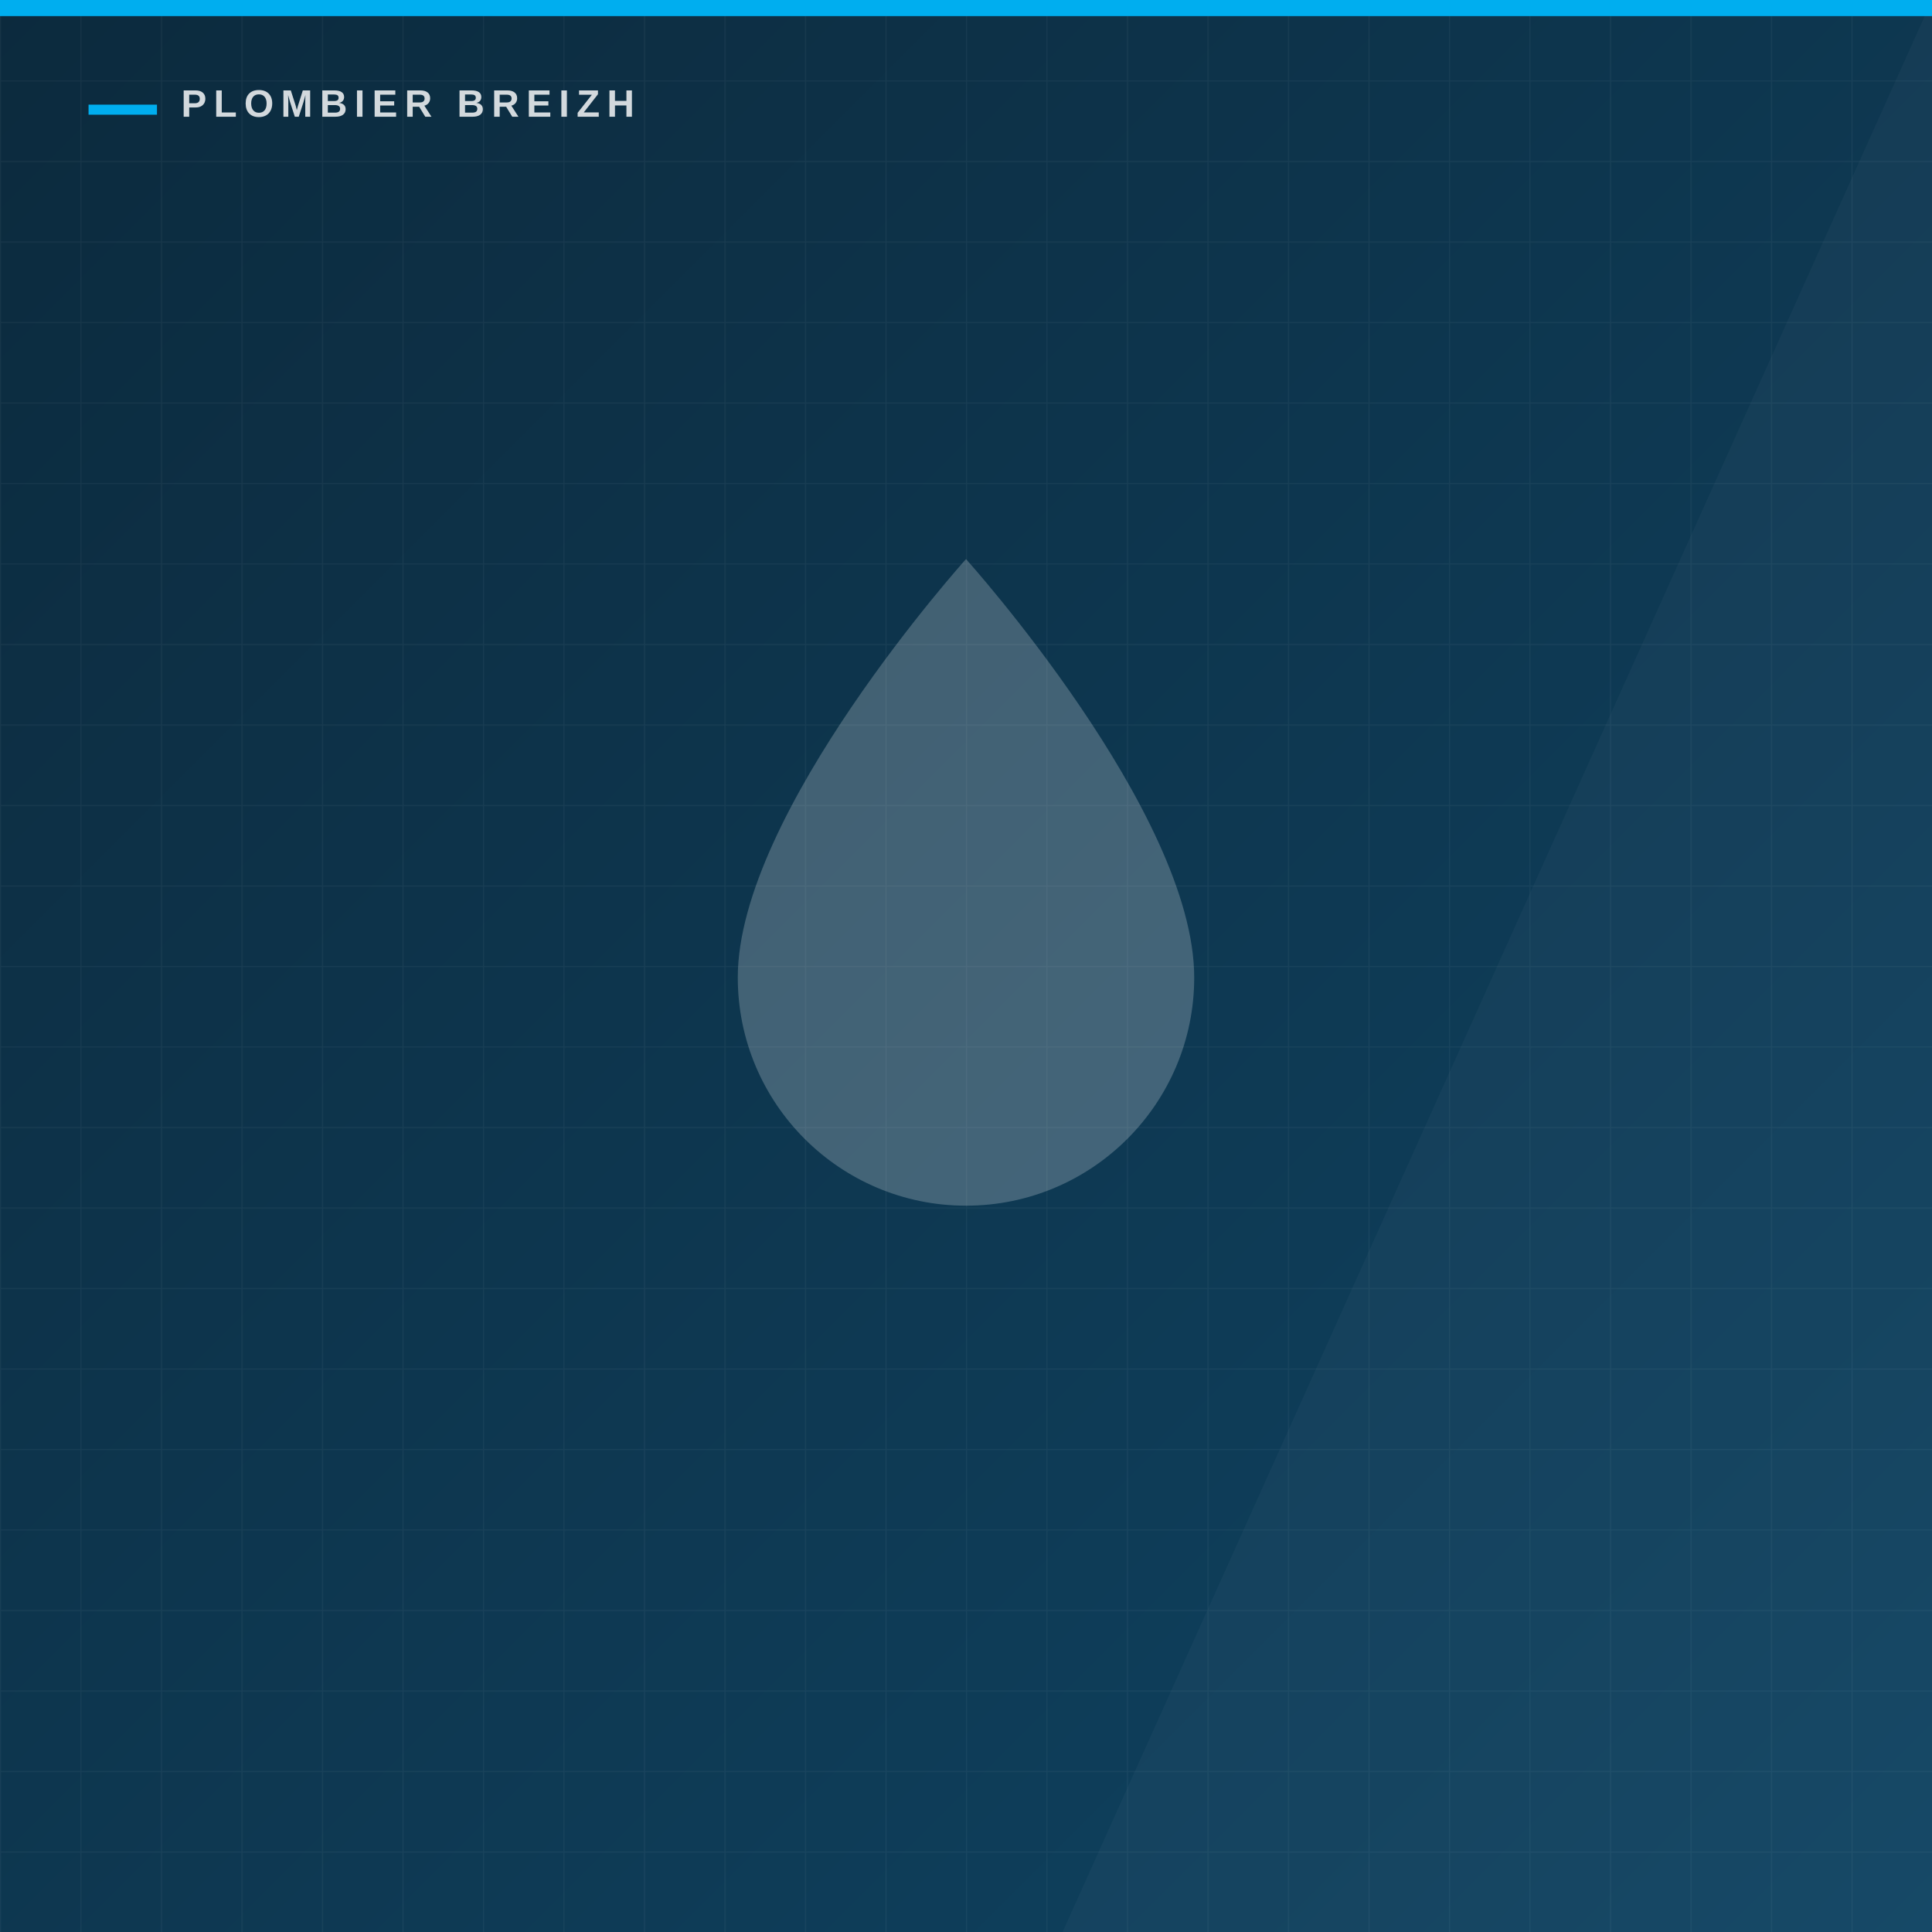
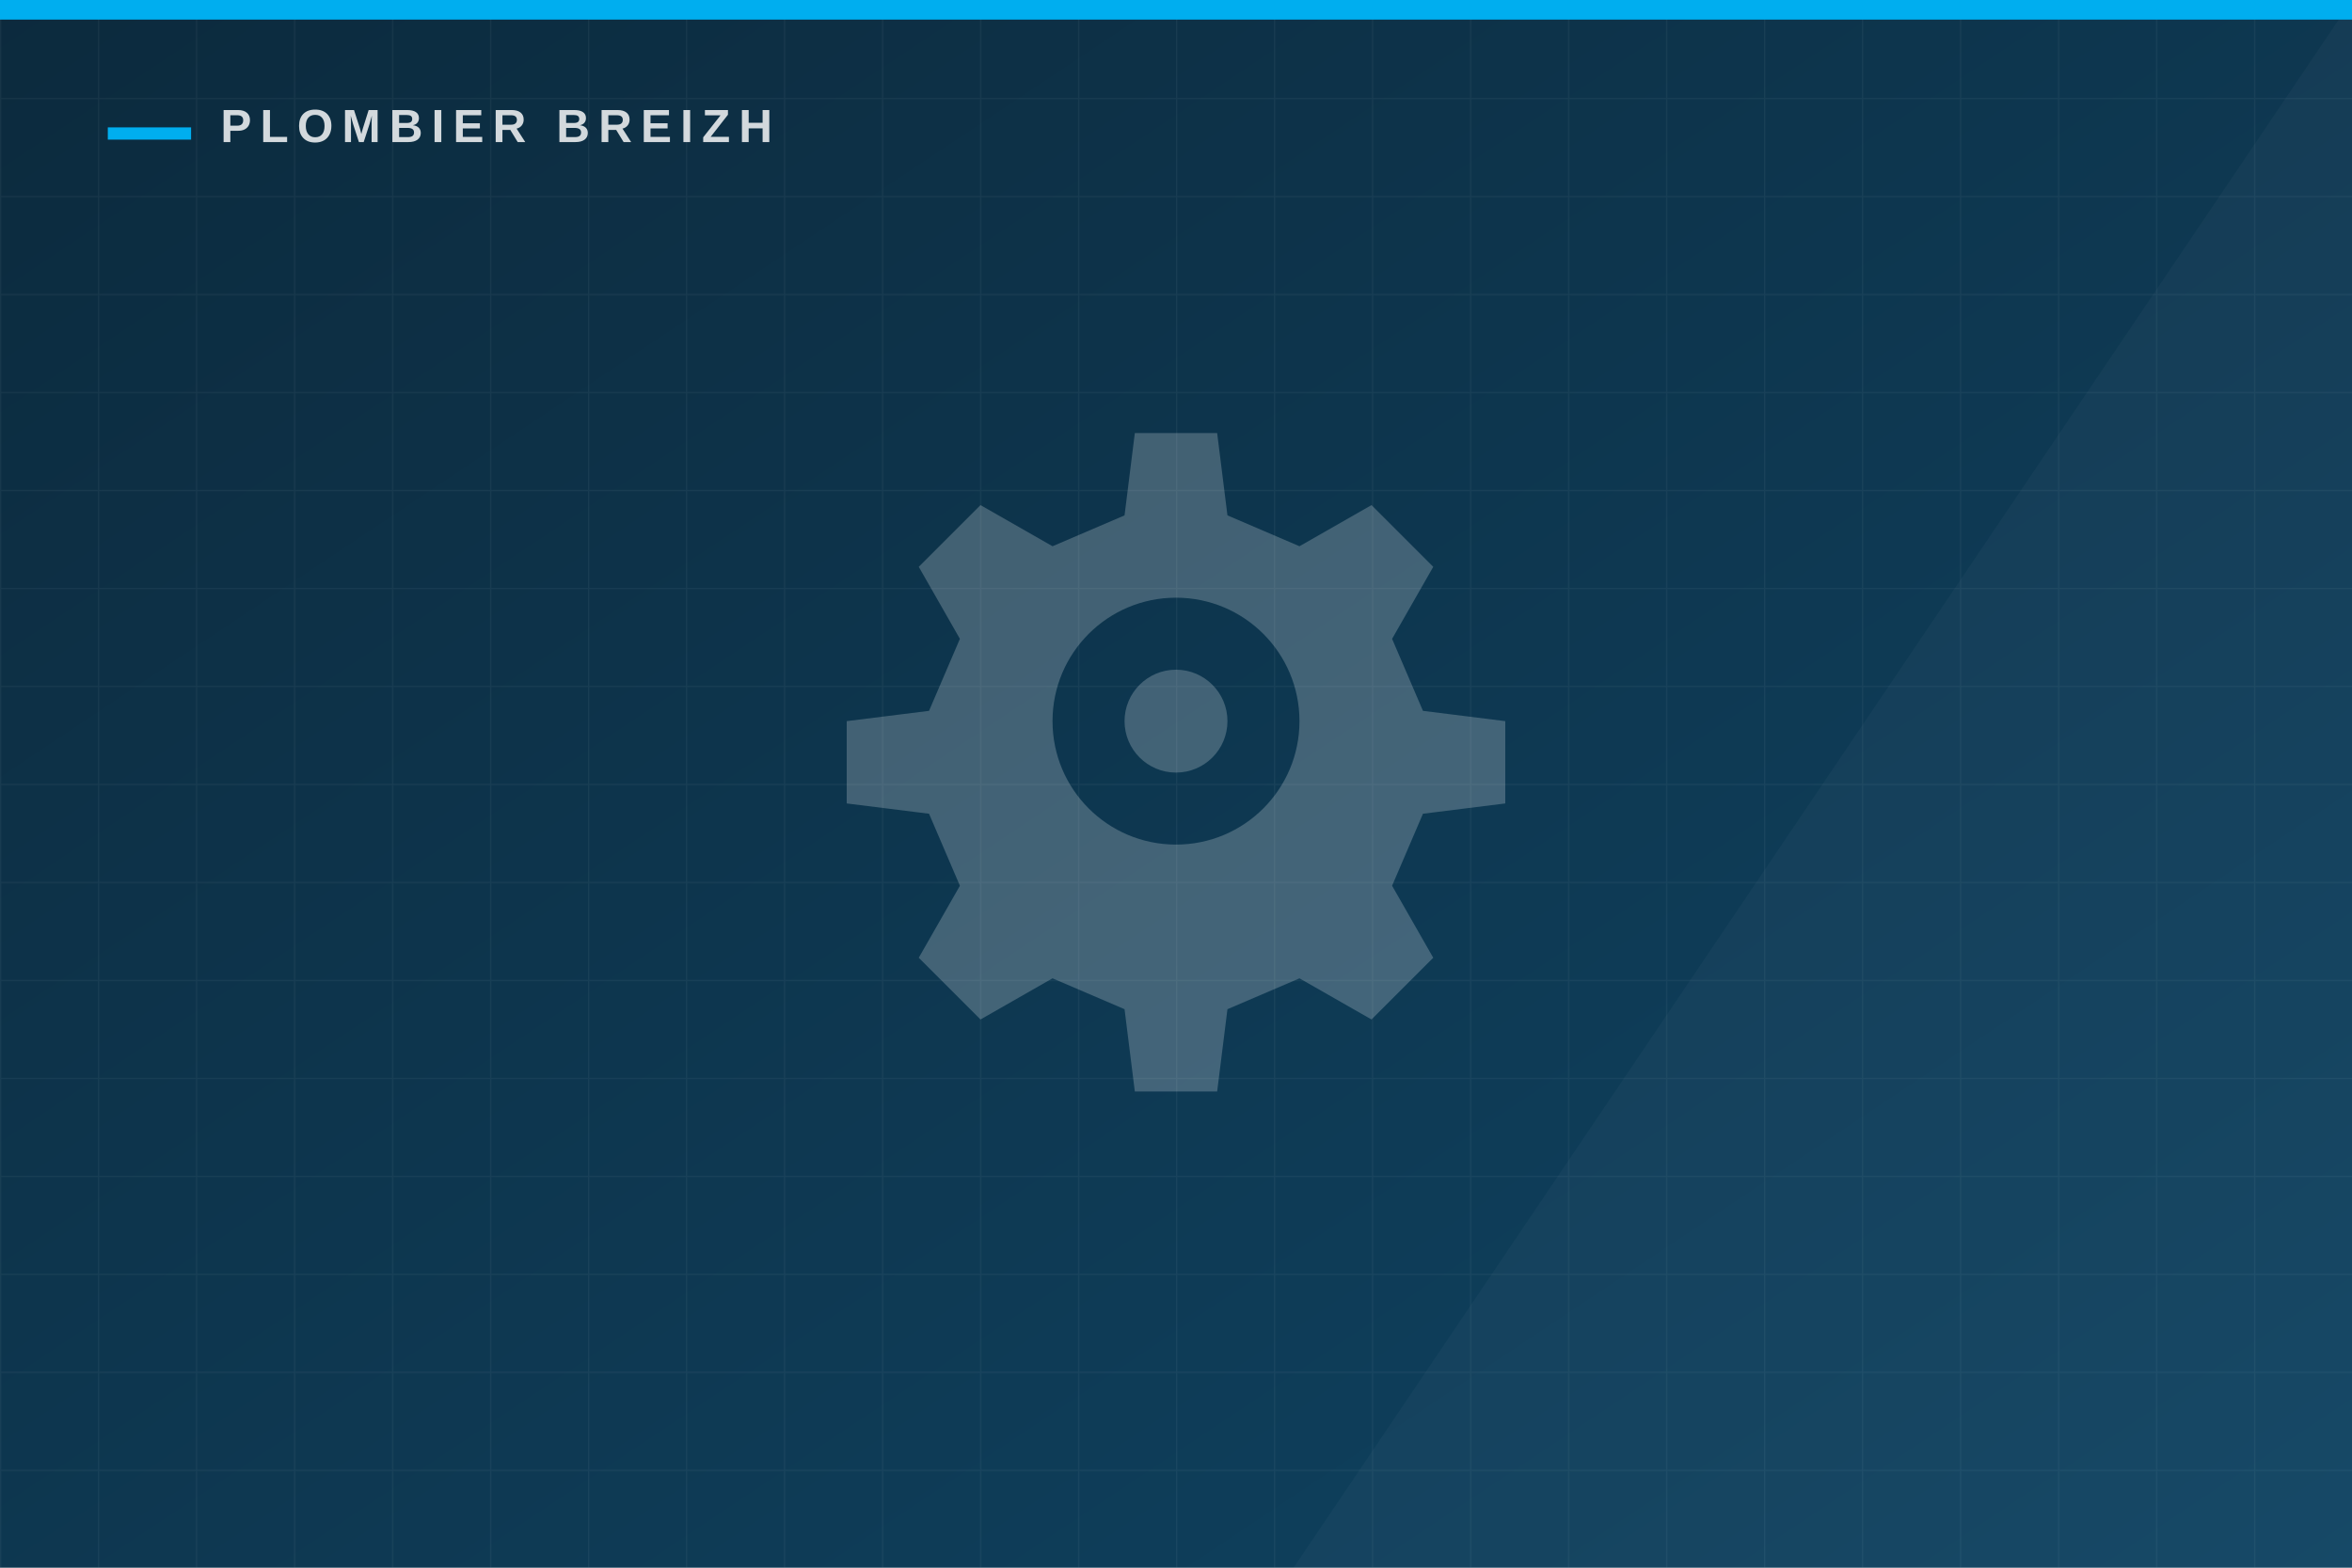
- <svg xmlns="http://www.w3.org/2000/svg" viewBox="0 0 960 960" width="960" height="960" role="presentation">
+ <svg xmlns="http://www.w3.org/2000/svg" viewBox="0 0 960 640" width="960" height="640" role="presentation">
  <defs>
    <linearGradient id="g" x1="0" y1="0" x2="1" y2="1">
      <stop offset="0" stop-color="#0C2A3D" />
      <stop offset="1" stop-color="#0F4463" />
    </linearGradient>
    <pattern id="p" width="40" height="40" patternUnits="userSpaceOnUse">
      <path d="M40 0H0v40" fill="none" stroke="#FFFFFF" stroke-opacity="0.05" stroke-width="1" />
    </pattern>
  </defs>
-   <rect width="960" height="960" fill="url(#g)" />
-   <rect width="960" height="960" fill="url(#p)" />
-   <path d="M960 0 L960 960 L528 960 Z" fill="#FFFFFF" fill-opacity="0.03" />
+   <rect width="960" height="640" fill="url(#g)" />
+   <rect width="960" height="640" fill="url(#p)" />
+   <path d="M960 0 L960 640 L528 640 Z" fill="#FFFFFF" fill-opacity="0.03" />
  <rect x="0" y="0" width="960" height="8" fill="#00AEEF" />
-   <g transform="translate(278.4 240) scale(6.300)">
-     <path d="M32 6C32 6 14 26 14 39a18 18 0 0 0 36 0C50 26 32 6 32 6Z" fill="#FFFFFF" fill-opacity="0.22" />
+   <g transform="translate(345.6 160) scale(4.200)">
+     <path d="M32 20a12 12 0 1 0 0 24 12 12 0 0 0 0-24Zm0 7a5 5 0 1 1 0 10 5 5 0 0 1 0-10ZM28 4h8l1 8 7 3 7-4 6 6-4 7 3 7 8 1v8l-8 1-3 7 4 7-6 6-7-4-7 3-1 8h-8l-1-8-7-3-7 4-6-6 4-7-3-7-8-1v-8l8-1 3-7-4-7 6-6 7 4 7-3 1-8Z" fill="#FFFFFF" fill-opacity="0.22" />
  </g>
  <g transform="translate(44 78)">
    <rect x="0" y="-26" width="34" height="5" fill="#00AEEF" />
    <text x="46" y="-20" font-family="Segoe UI,Helvetica Neue,Arial,sans-serif" font-size="19" font-weight="700" letter-spacing="3.5" fill="#FFFFFF" fill-opacity="0.82">PLOMBIER BREIZH</text>
  </g>
</svg>
